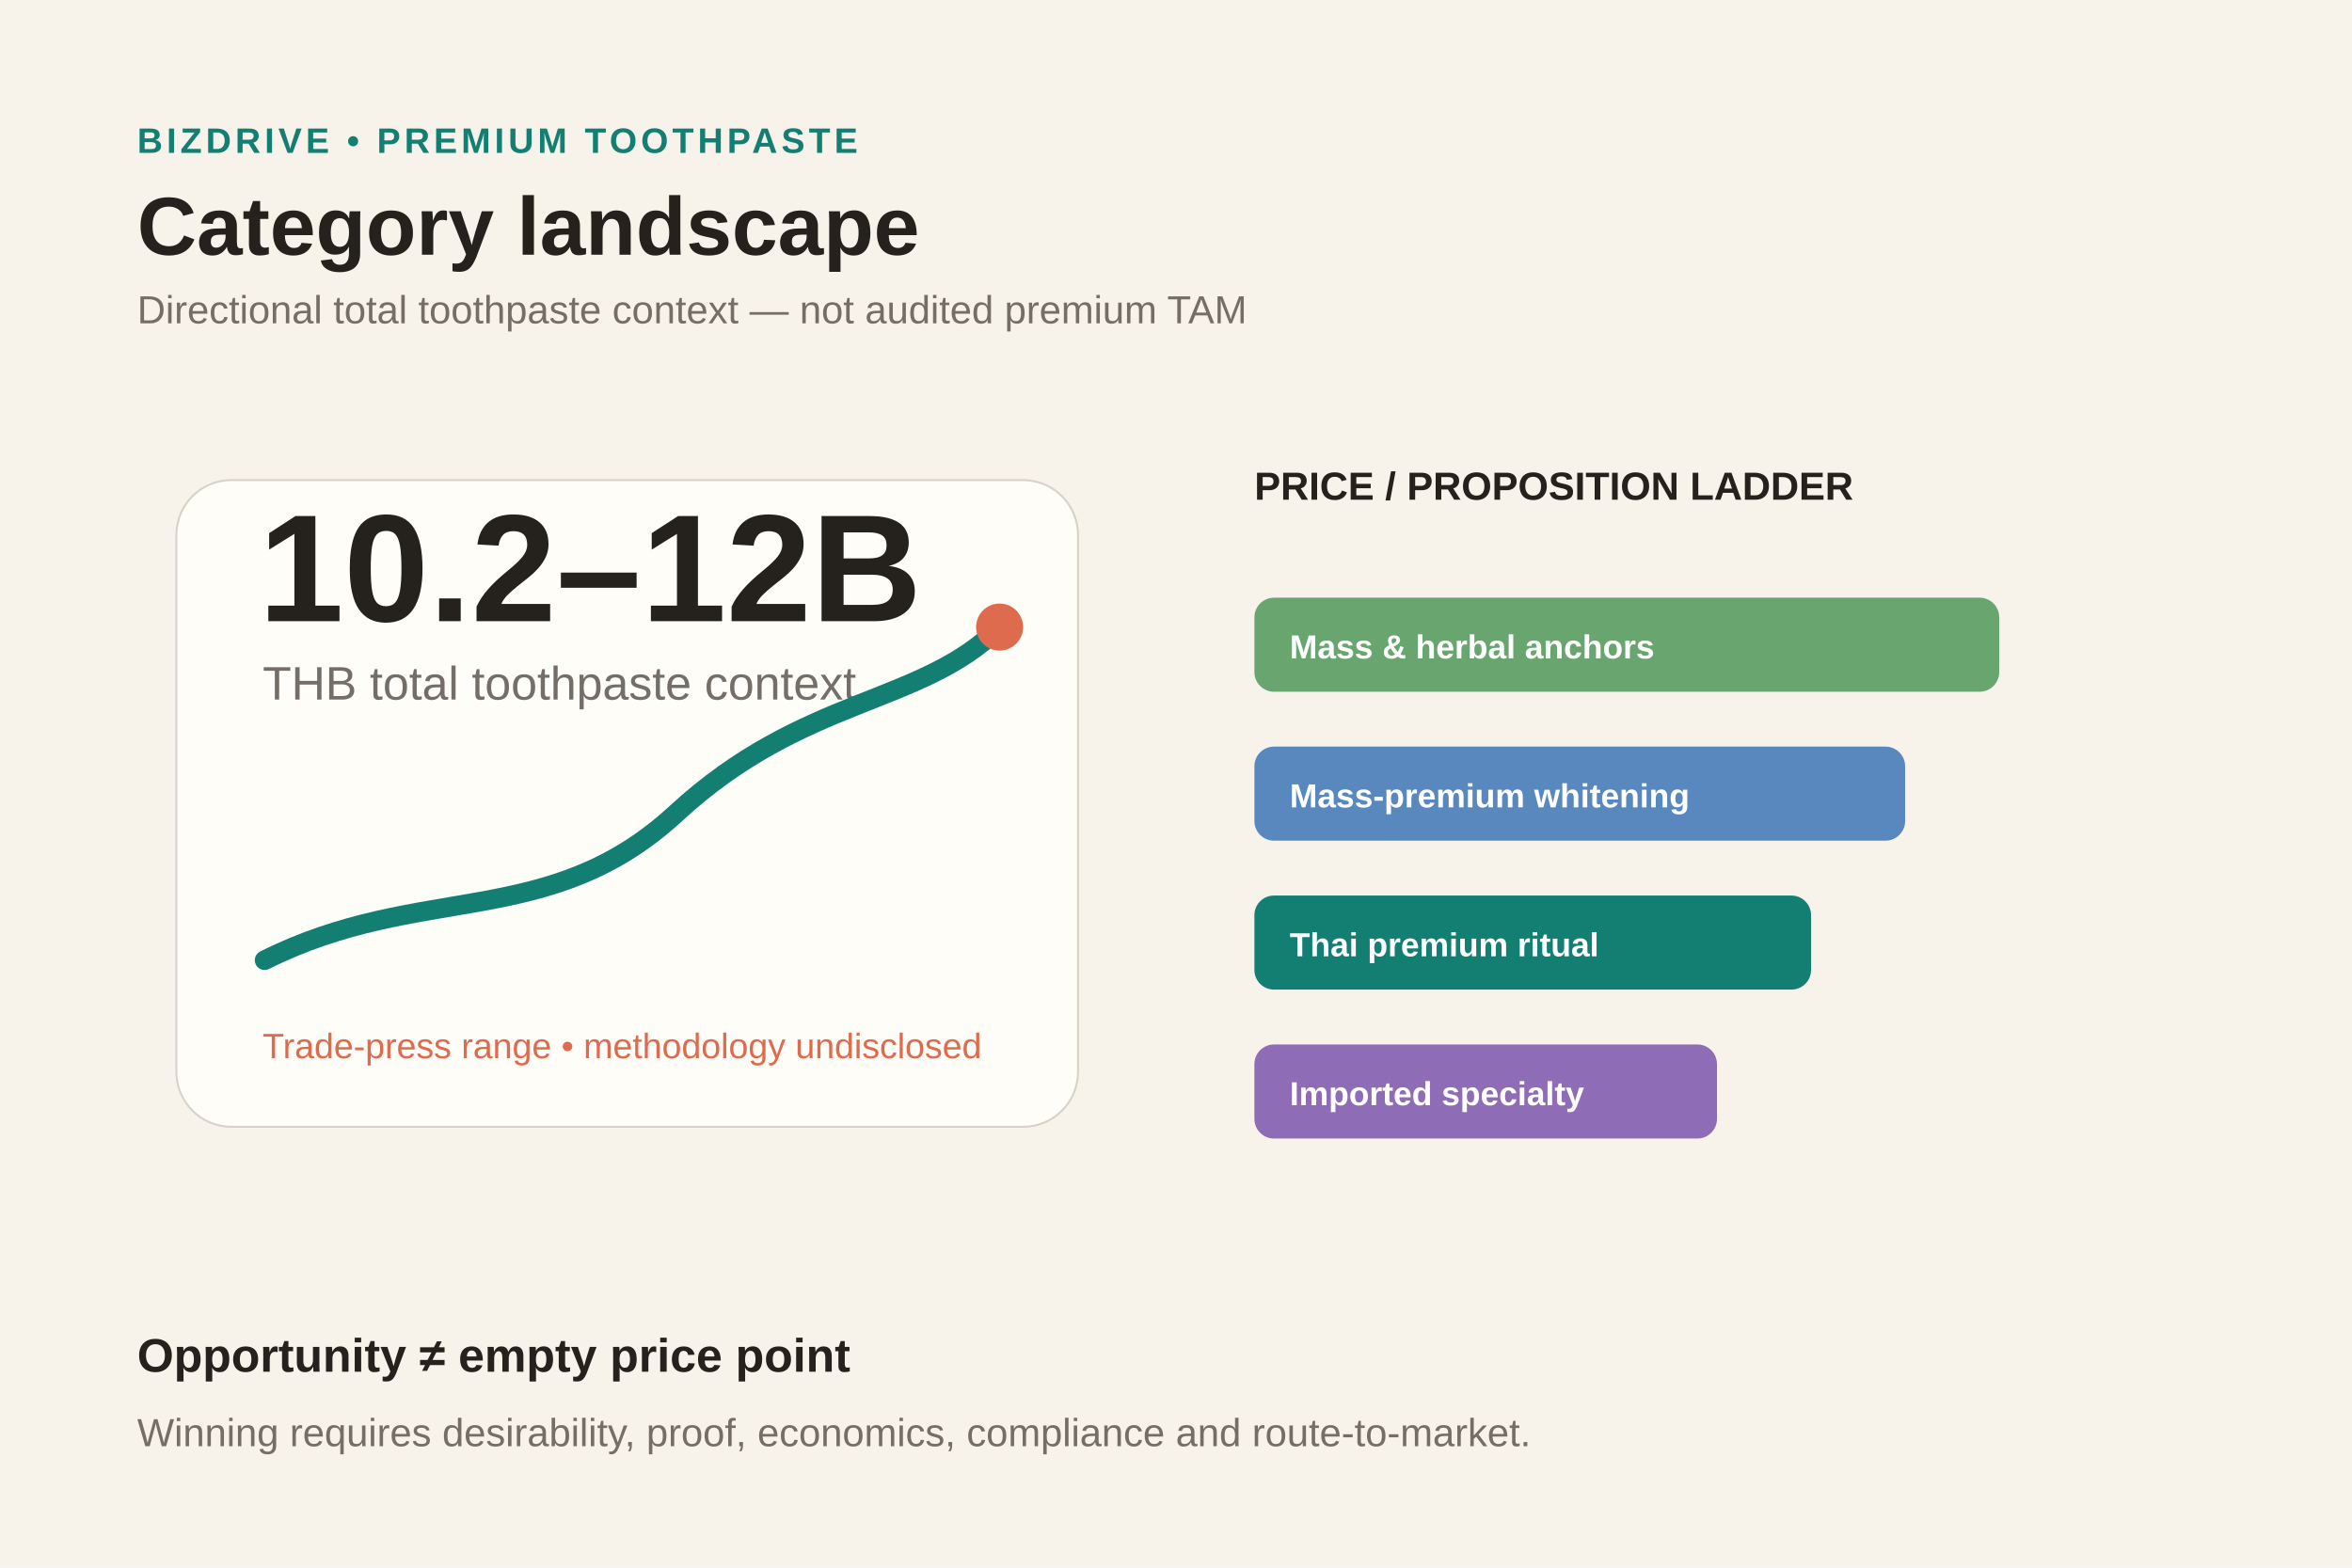
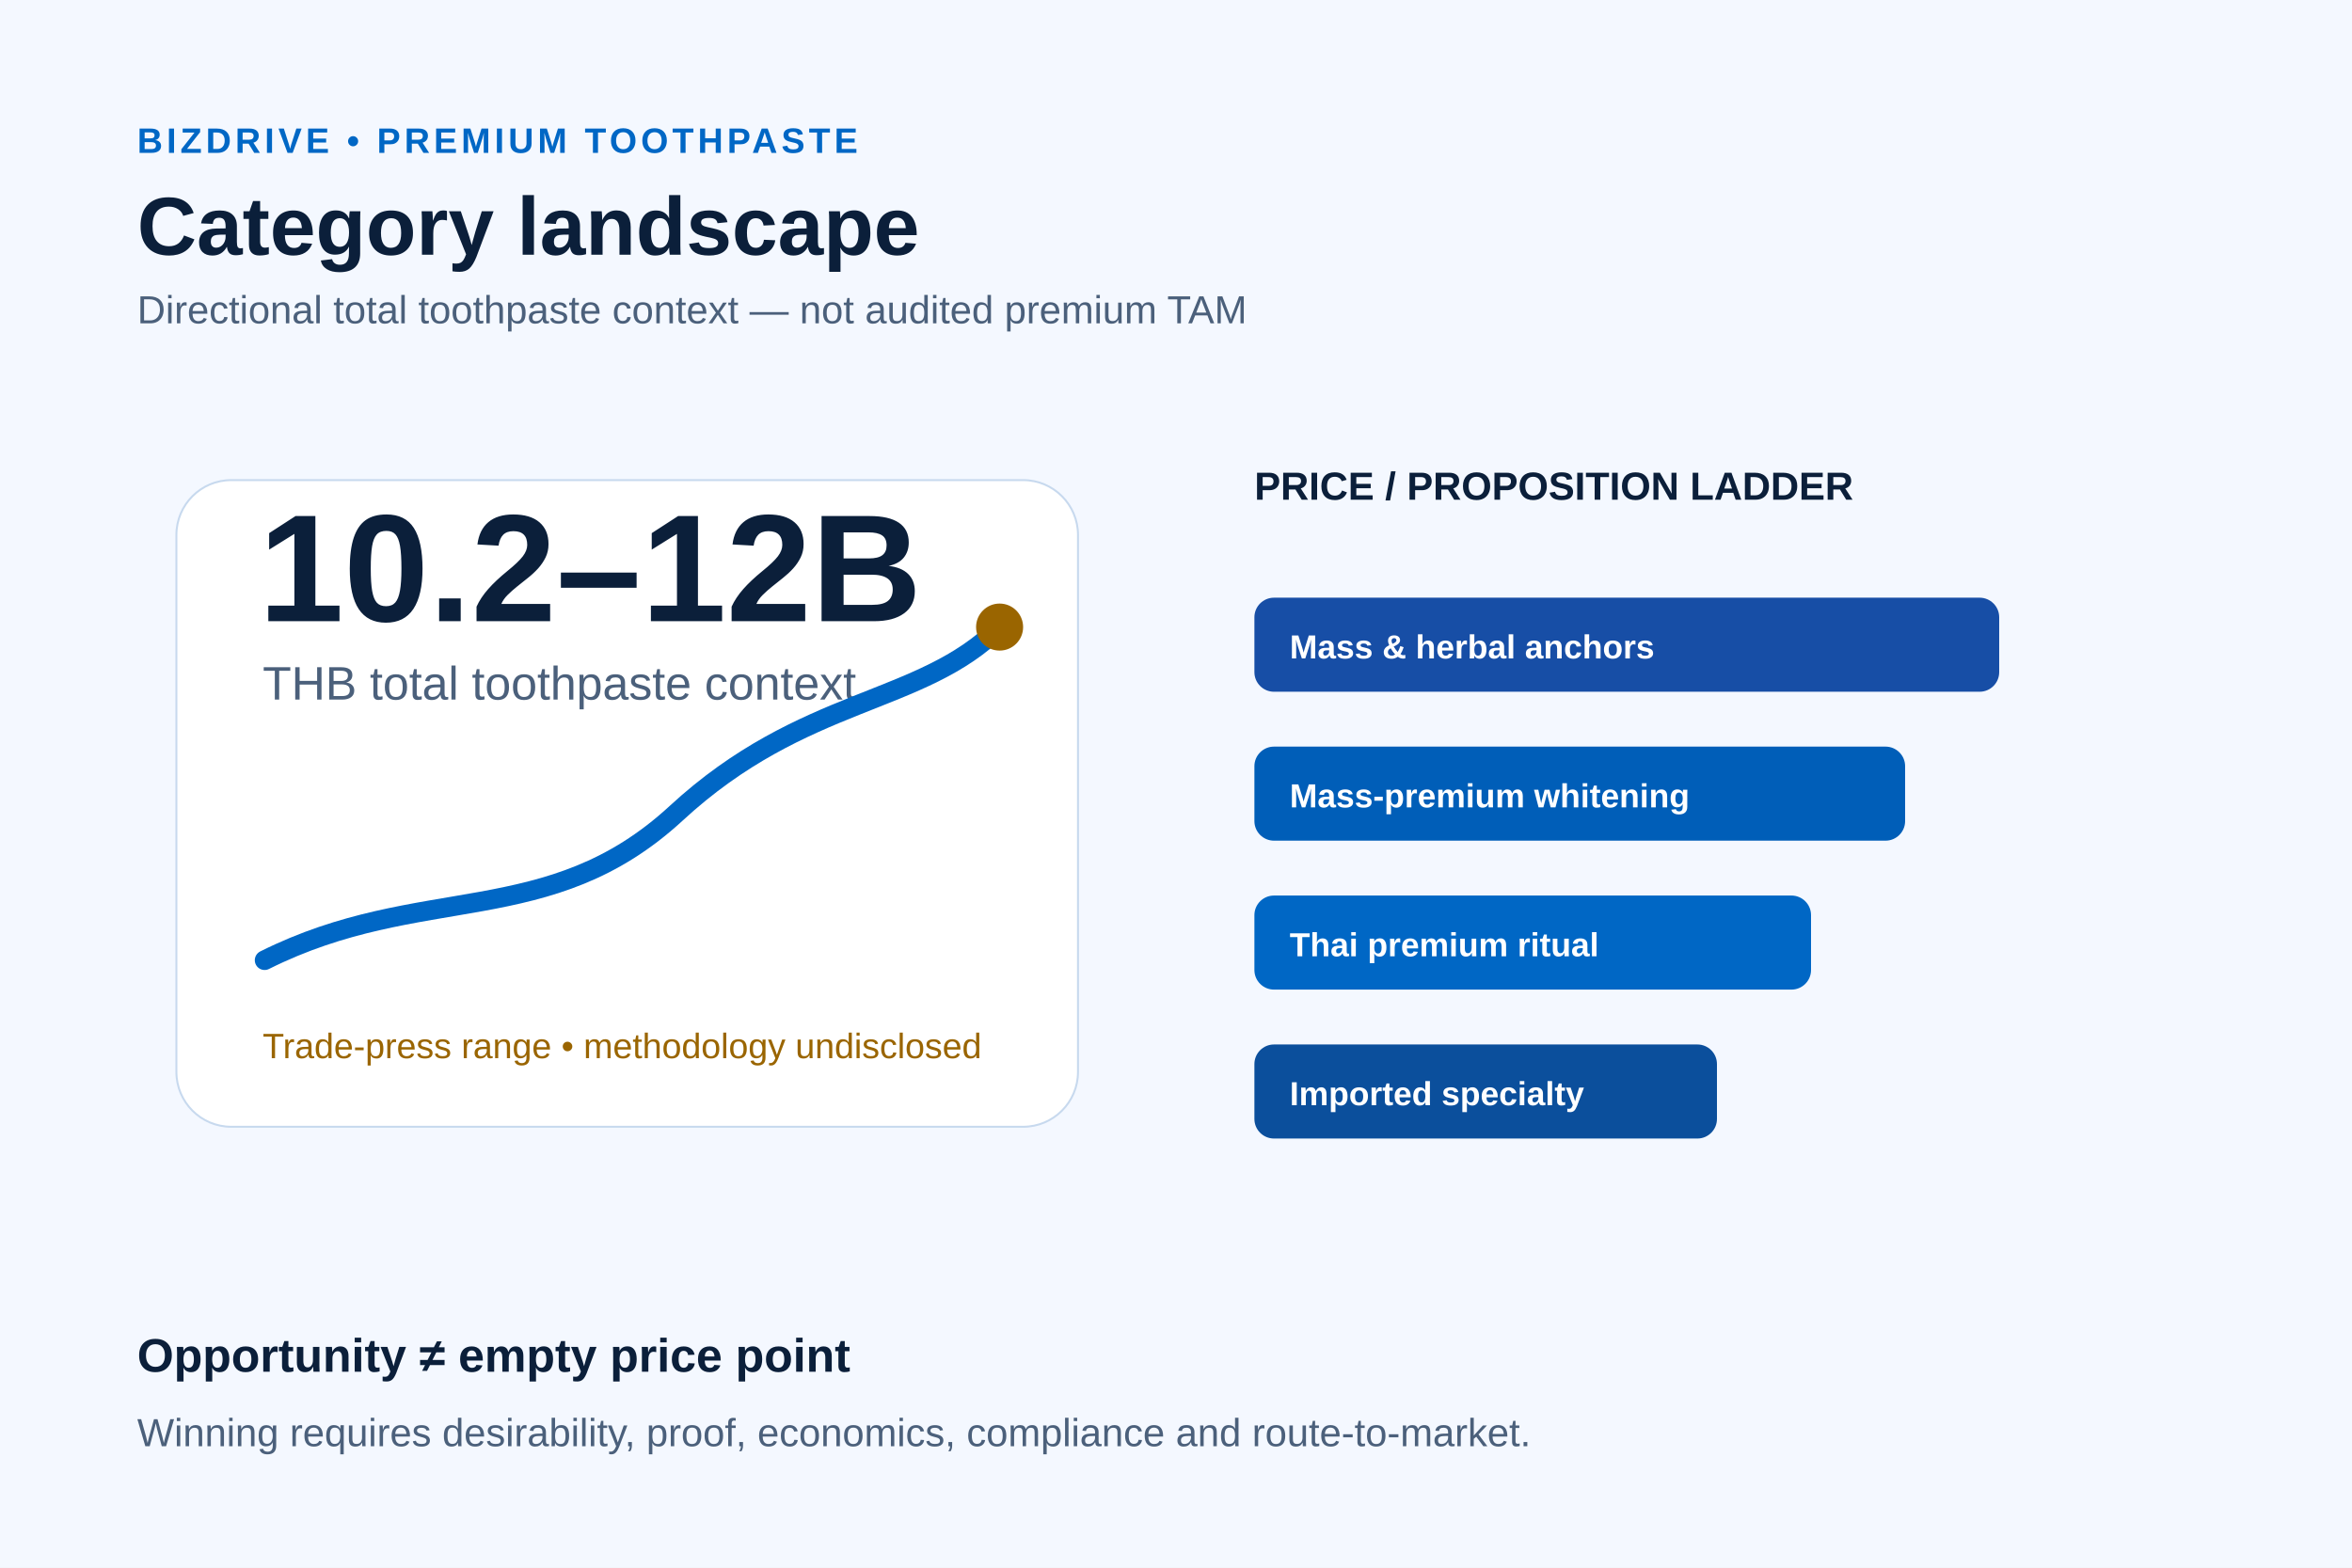
<svg xmlns="http://www.w3.org/2000/svg" width="1200" height="800" viewBox="0 0 1200 800" role="img">
-   <rect width="1200" height="800" fill="#f7f3eb" />
-   <text x="70" y="78" font-family="Arial, sans-serif" font-size="18" font-weight="700" letter-spacing="2" fill="#137f73">BIZDRIVE • PREMIUM TOOTHPASTE</text>
-   <text x="70" y="130" font-family="Arial, sans-serif" font-size="42" font-weight="700" fill="#25211d">Category landscape</text>
-   <text x="70" y="165" font-family="Arial, sans-serif" font-size="20" fill="#756e66">Directional total toothpaste context — not audited premium TAM</text>
+   <rect width="1200" height="800" fill="#f4f8ff" />
+   <text x="70" y="78" font-family="Arial, sans-serif" font-size="18" font-weight="700" letter-spacing="2" fill="#0067c5">BIZDRIVE • PREMIUM TOOTHPASTE</text>
+   <text x="70" y="130" font-family="Arial, sans-serif" font-size="42" font-weight="700" fill="#0b1f3a">Category landscape</text>
+   <text x="70" y="165" font-family="Arial, sans-serif" font-size="20" fill="#4b607b">Directional total toothpaste context — not audited premium TAM</text>
  <g transform="translate(90 245)">
-     <rect width="460" height="330" rx="28" fill="#fffdf8" stroke="#d8d1c8" />
-     <text x="42" y="72" font-family="Arial" font-size="78" font-weight="700" fill="#25211d">10.2–12B</text>
-     <text x="44" y="112" font-family="Arial" font-size="24" fill="#756e66">THB total toothpaste context</text>
-     <path d="M45 245 C125 205 190 230 255 170 S380 115 420 75" fill="none" stroke="#137f73" stroke-width="10" stroke-linecap="round" />
-     <circle cx="420" cy="75" r="12" fill="#df6b4f" />
-     <text x="44" y="295" font-family="Arial" font-size="18" fill="#df6b4f">Trade-press range • methodology undisclosed</text>
+     <rect width="460" height="330" rx="28" fill="#ffffff" stroke="#c7d9ee" />
+     <text x="42" y="72" font-family="Arial" font-size="78" font-weight="700" fill="#0b1f3a">10.2–12B</text>
+     <text x="44" y="112" font-family="Arial" font-size="24" fill="#4b607b">THB total toothpaste context</text>
+     <path d="M45 245 C125 205 190 230 255 170 S380 115 420 75" fill="none" stroke="#0067c5" stroke-width="10" stroke-linecap="round" />
+     <circle cx="420" cy="75" r="12" fill="#9a6500" />
+     <text x="44" y="295" font-family="Arial" font-size="18" fill="#9a6500">Trade-press range • methodology undisclosed</text>
  </g>
  <g transform="translate(640 235)" font-family="Arial">
-     <text x="0" y="20" font-size="20" font-weight="700" fill="#25211d">PRICE / PROPOSITION LADDER</text>
-     <rect x="0" y="70" width="380" height="48" rx="10" fill="#69a66f" />
+     <text x="0" y="20" font-size="20" font-weight="700" fill="#0b1f3a">PRICE / PROPOSITION LADDER</text>
+     <rect x="0" y="70" width="380" height="48" rx="10" fill="#174ea6" />
    <text x="18" y="101" font-size="17" font-weight="700" fill="white">Mass &amp; herbal anchors</text>
-     <rect x="0" y="146" width="332" height="48" rx="10" fill="#5888be" />
+     <rect x="0" y="146" width="332" height="48" rx="10" fill="#005eb8" />
    <text x="18" y="177" font-size="17" font-weight="700" fill="white">Mass-premium whitening</text>
-     <rect x="0" y="222" width="284" height="48" rx="10" fill="#137f73" />
+     <rect x="0" y="222" width="284" height="48" rx="10" fill="#0067c5" />
    <text x="18" y="253" font-size="17" font-weight="700" fill="white">Thai premium ritual</text>
-     <rect x="0" y="298" width="236" height="48" rx="10" fill="#8f6cb6" />
+     <rect x="0" y="298" width="236" height="48" rx="10" fill="#0b4f9c" />
    <text x="18" y="329" font-size="17" font-weight="700" fill="white">Imported specialty</text>
  </g>
-   <text x="70" y="700" font-family="Arial" font-size="24" font-weight="700" fill="#25211d">Opportunity ≠ empty price point</text>
-   <text x="70" y="738" font-family="Arial" font-size="20" fill="#756e66">Winning requires desirability, proof, economics, compliance and route-to-market.</text>
+   <text x="70" y="700" font-family="Arial" font-size="24" font-weight="700" fill="#0b1f3a">Opportunity ≠ empty price point</text>
+   <text x="70" y="738" font-family="Arial" font-size="20" fill="#4b607b">Winning requires desirability, proof, economics, compliance and route-to-market.</text>
</svg>
